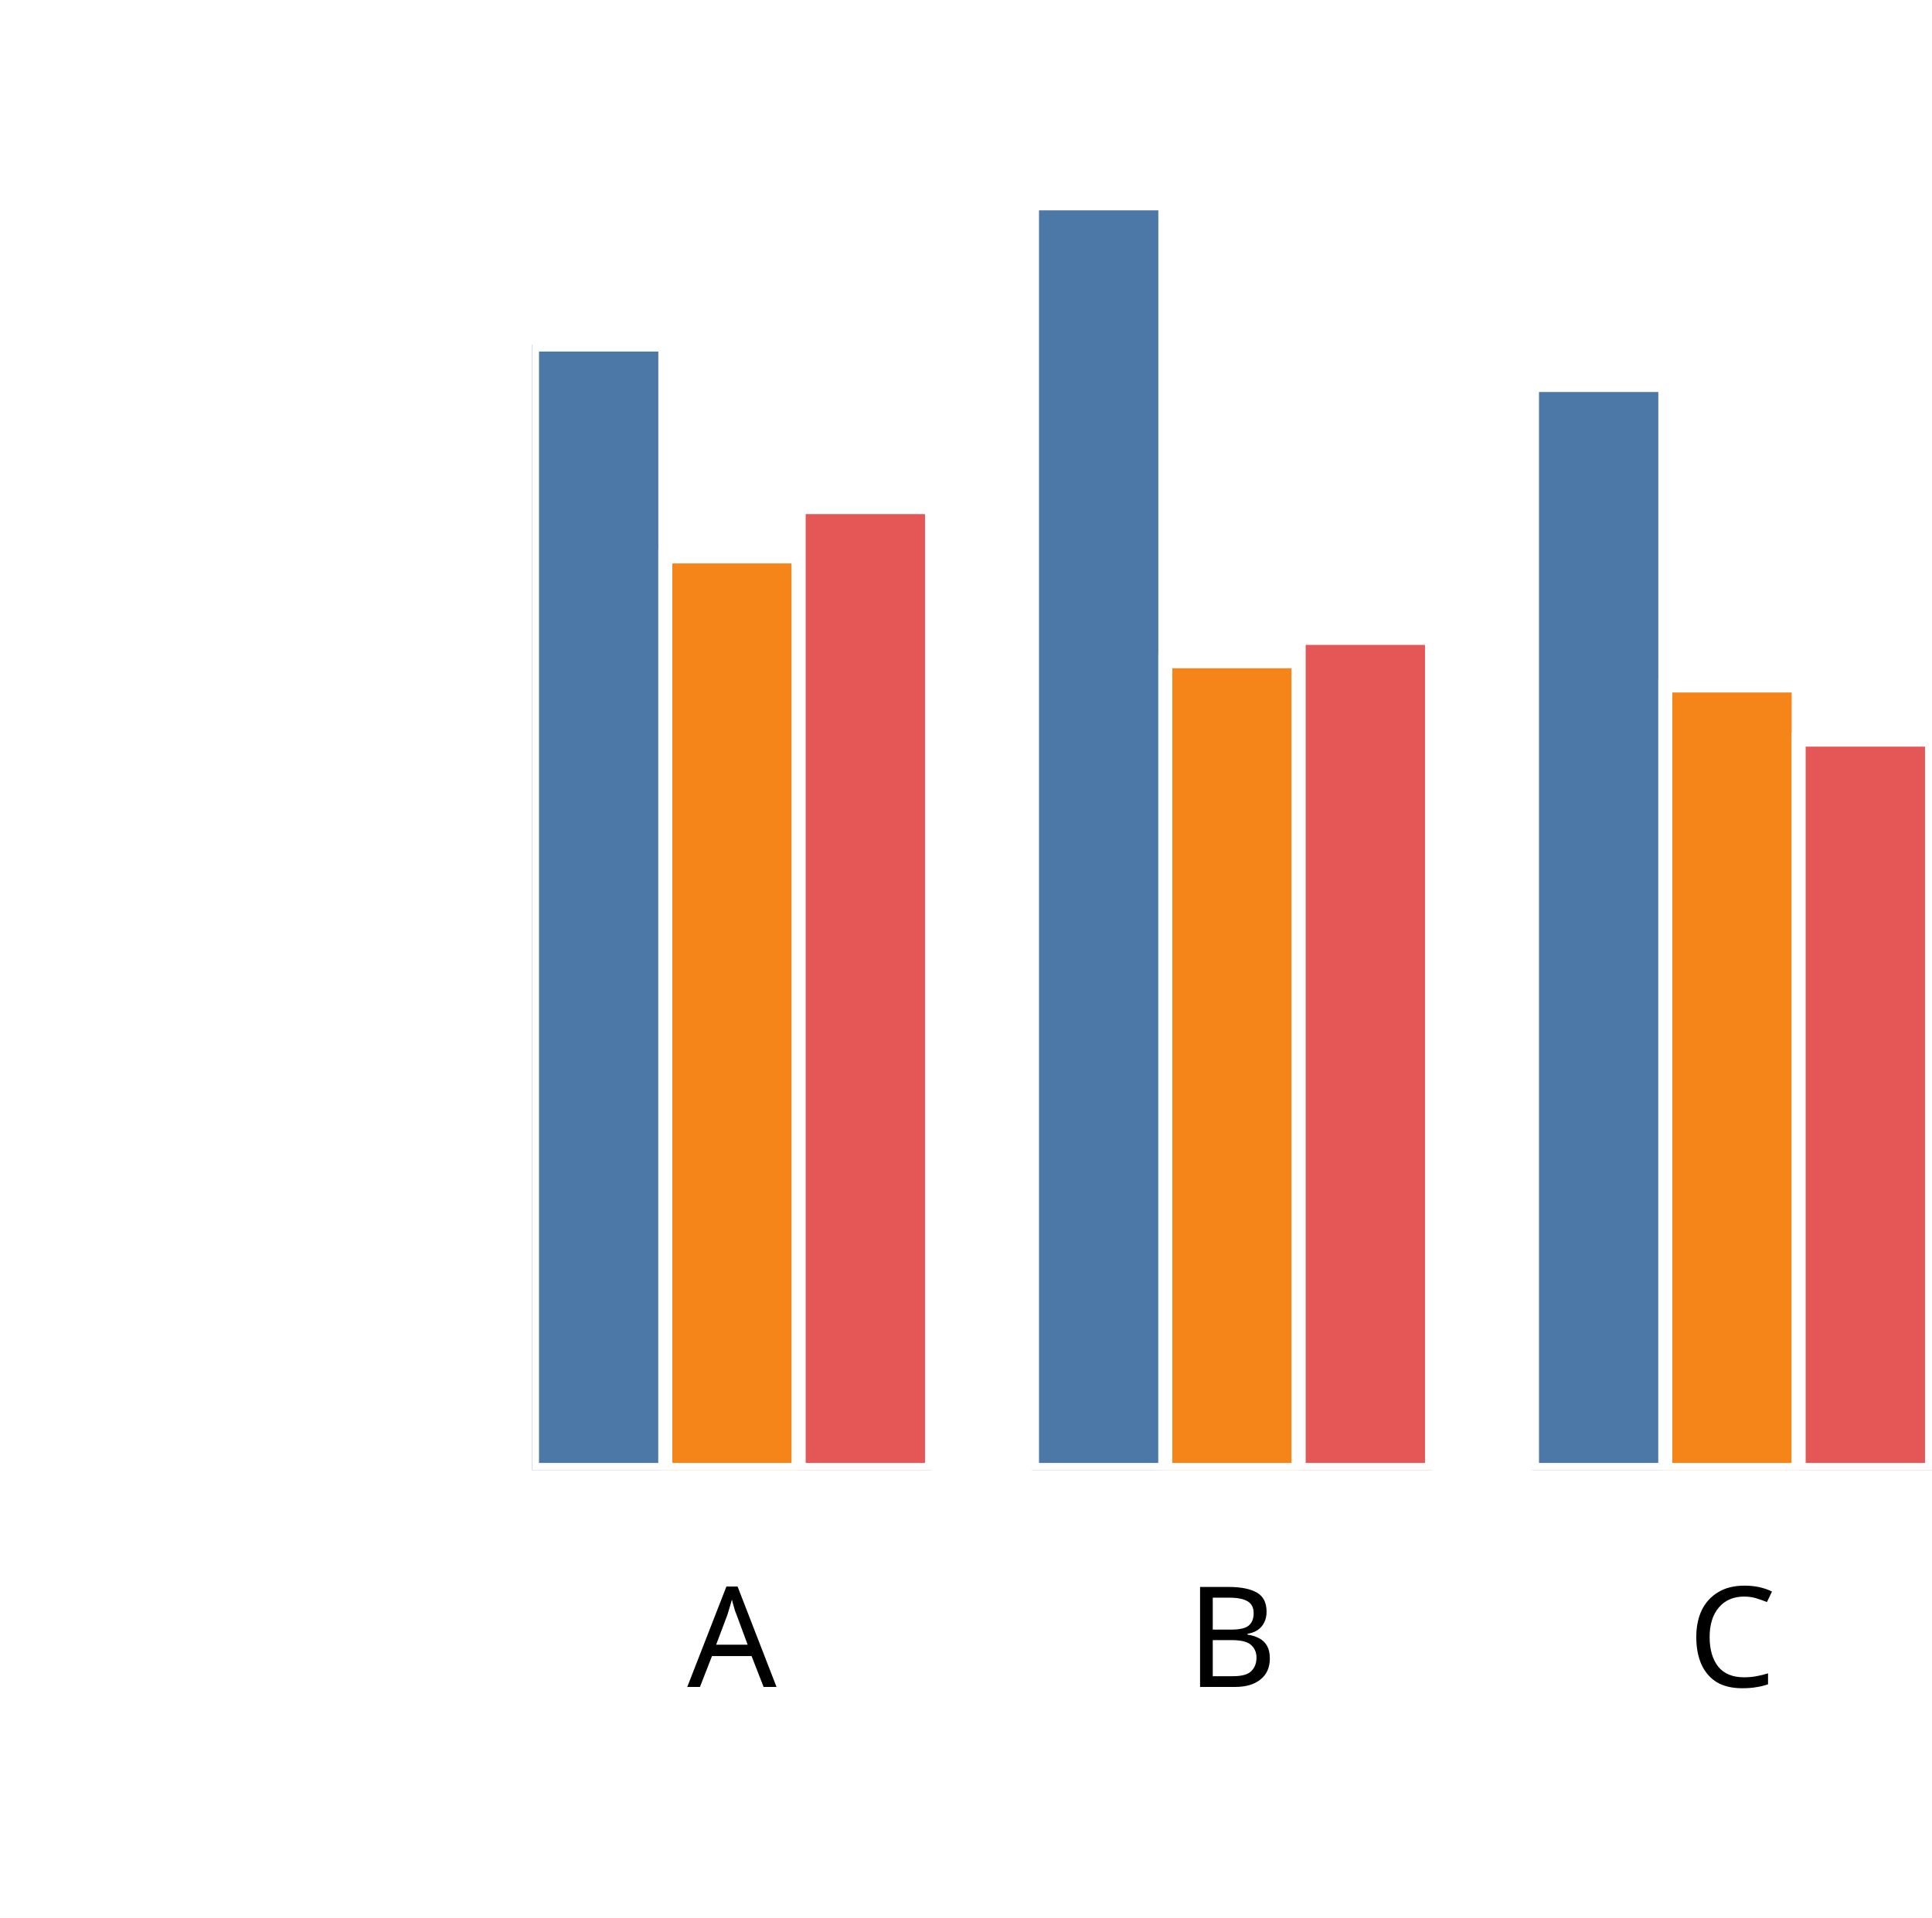
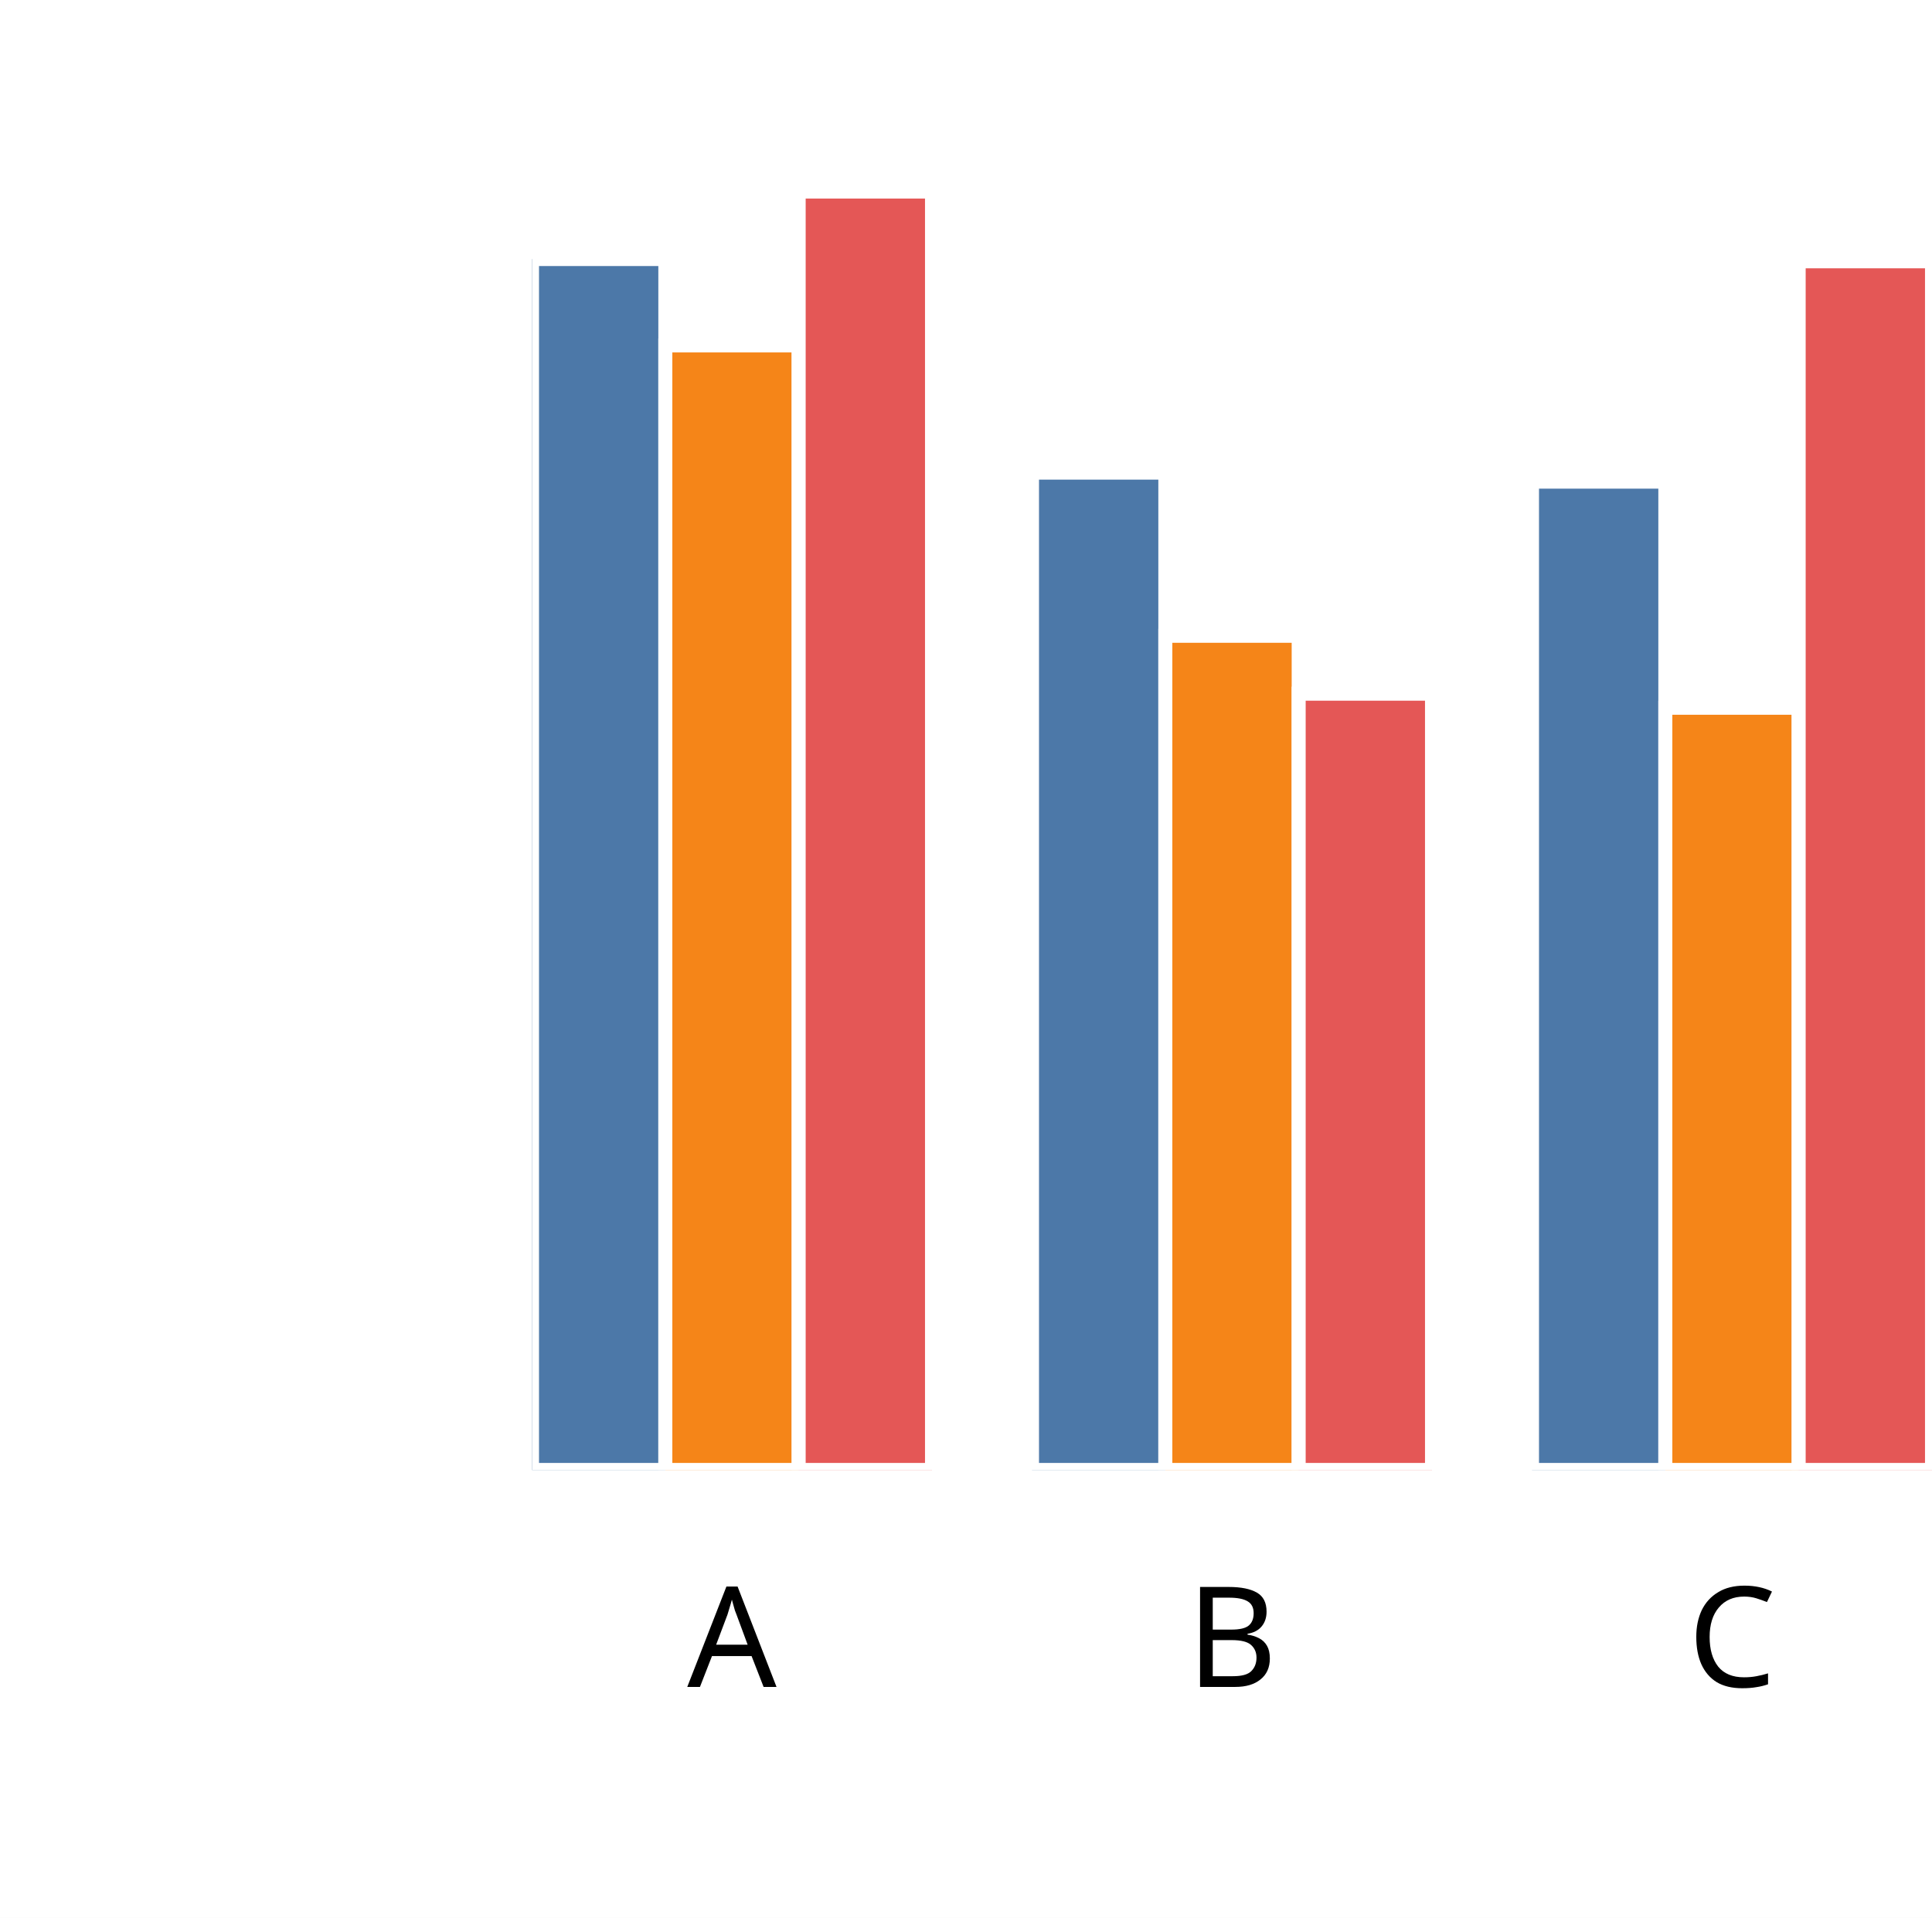
<svg xmlns="http://www.w3.org/2000/svg" version="1.1" class="marks" width="138" height="137" viewBox="0 0 138 137">
  <rect width="138" height="137" fill="white" />
  <g fill="none" stroke-miterlimit="10" transform="translate(38,5)">
    <g class="mark-group role-frame root" role="graphics-object" aria-roledescription="group mark container">
      <g transform="translate(0,0)">
        <path class="background" aria-hidden="true" d="M0,0h100v100h-100Z" />
        <g>
          <g class="mark-group role-axis" role="graphics-symbol" aria-roledescription="axis" aria-label="X-axis titled 'x' for a discrete scale with 3 values: A, B, C">
            <g transform="translate(0.5,100.5)">
              <path class="background" aria-hidden="true" d="M0,0h0v0h0Z" pointer-events="none" />
              <g>
                <g class="mark-rule role-axis-tick" pointer-events="none">
                  <line transform="translate(14,0)" x2="0" y2="5" stroke="white" stroke-width="1.01" opacity="1" />
                  <line transform="translate(50,0)" x2="0" y2="5" stroke="white" stroke-width="1.01" opacity="1" />
                  <line transform="translate(85,0)" x2="0" y2="5" stroke="white" stroke-width="1.01" opacity="1" />
                </g>
                <g class="mark-text role-axis-label" pointer-events="none">
                  <text text-anchor="middle" transform="translate(13.78571,15)" font-family="sans-serif" font-size="10px" font-style="normal" font-weight="400" fill="black" opacity="1">A</text>
                  <text text-anchor="middle" transform="translate(49.5,15)" font-family="sans-serif" font-size="10px" font-style="normal" font-weight="400" fill="black" opacity="1">B</text>
                  <text text-anchor="middle" transform="translate(85.21429,15)" font-family="sans-serif" font-size="10px" font-style="normal" font-weight="400" fill="black" opacity="1">C</text>
                </g>
                <g class="mark-text role-axis-title" pointer-events="none">
                  <text text-anchor="middle" transform="translate(50,30)" font-family="sans-serif" font-size="11px" font-style="normal" font-weight="400" fill="white" opacity="1">x</text>
                </g>
              </g>
              <path class="foreground" aria-hidden="true" d="" pointer-events="none" display="none" />
            </g>
          </g>
          <g class="mark-group role-axis" role="graphics-symbol" aria-roledescription="axis" aria-label="Y-axis titled 'sum of y' for a linear scale with values from 0.0 to 2.0">
            <g transform="translate(0.5,0.5)">
              <path class="background" aria-hidden="true" d="M0,0h0v0h0Z" pointer-events="none" />
              <g>
                <g class="mark-rule role-axis-tick" pointer-events="none">
                  <line transform="translate(0,100)" x2="-5" y2="0" stroke="white" stroke-width="1.01" opacity="1" />
                  <line transform="translate(0,75)" x2="-5" y2="0" stroke="white" stroke-width="1.01" opacity="1" />
                  <line transform="translate(0,50)" x2="-5" y2="0" stroke="white" stroke-width="1.01" opacity="1" />
                  <line transform="translate(0,25)" x2="-5" y2="0" stroke="white" stroke-width="1.01" opacity="1" />
                  <line transform="translate(0,0)" x2="-5" y2="0" stroke="white" stroke-width="1.01" opacity="1" />
                </g>
                <g class="mark-text role-axis-label" pointer-events="none">
                  <text text-anchor="end" transform="translate(-7,103)" font-family="sans-serif" font-size="10px" font-style="normal" font-weight="400" fill="white" opacity="1">0.0</text>
                  <text text-anchor="end" transform="translate(-7,78)" font-family="sans-serif" font-size="10px" font-style="normal" font-weight="400" fill="white" opacity="1">0.5</text>
                  <text text-anchor="end" transform="translate(-7,53)" font-family="sans-serif" font-size="10px" font-style="normal" font-weight="400" fill="white" opacity="1">1.0</text>
                  <text text-anchor="end" transform="translate(-7,28)" font-family="sans-serif" font-size="10px" font-style="normal" font-weight="400" fill="white" opacity="1">1.5</text>
                  <text text-anchor="end" transform="translate(-7,3)" font-family="sans-serif" font-size="10px" font-style="normal" font-weight="400" fill="white" opacity="1">2.0</text>
                </g>
                <g class="mark-text role-axis-title" pointer-events="none">
                  <text text-anchor="middle" transform="translate(-26.90332,50) rotate(-90) translate(0,-2)" font-family="sans-serif" font-size="11px" font-style="normal" font-weight="400" fill="white" opacity="1">sum of y</text>
                </g>
              </g>
              <path class="foreground" aria-hidden="true" d="" pointer-events="none" display="none" />
            </g>
          </g>
          <g class="mark-group role-scope" clip-path="url(#clip1)" role="graphics-object" aria-roledescription="group mark container">
            <g transform="translate(0,0)">
              <path class="background" aria-hidden="true" d="M0,0h0v0h0Z" />
              <g>
                <g class="mark-rect role-mark" role="graphics-symbol" aria-roledescription="rect mark container">
-                   <path d="M1.7763568394002505e-15,19.613h9.524v80.387h-9.524Z" fill="#4c78a8" stroke="white" stroke-width="1" opacity="1" />
-                   <path d="M9.524,34.749h9.524v65.251h-9.524Z" fill="#f58518" stroke="white" stroke-width="1" opacity="1" />
-                   <path d="M19.048,31.223h9.524v68.777h-9.524Z" fill="#e45756" stroke="white" stroke-width="1" opacity="1" />
+                   <path d="M1.7763568394002505e-15,13.504h9.524v86.496h-9.524Z" fill="#4c78a8" stroke="white" stroke-width="1" opacity="1" />
+                   <path d="M9.524,19.676h9.524v80.324h-9.524Z" fill="#f58518" stroke="white" stroke-width="1" opacity="1" />
+                   <path d="M19.048,8.684h9.524v91.316h-9.524Z" fill="#e45756" stroke="white" stroke-width="1" opacity="1" />
                </g>
              </g>
              <path class="foreground" aria-hidden="true" d="" display="none" />
            </g>
            <g transform="translate(35.71429,0)">
              <path class="background" aria-hidden="true" d="M0,0h0v0h0Z" />
              <g>
                <g class="mark-rect role-mark" role="graphics-symbol" aria-roledescription="rect mark container">
-                   <path d="M1.7763568394002505e-15,9.527h9.524v90.473h-9.524Z" fill="#4c78a8" stroke="white" stroke-width="1" opacity="1" />
-                   <path d="M9.524,42.237h9.524v57.763h-9.524Z" fill="#f58518" stroke="white" stroke-width="1" opacity="1" />
-                   <path d="M19.048,40.568h9.524v59.432h-9.524Z" fill="#e45756" stroke="white" stroke-width="1" opacity="1" />
+                   <path d="M1.7763568394002505e-15,28.76h9.524v71.24h-9.524Z" fill="#4c78a8" stroke="white" stroke-width="1" opacity="1" />
+                   <path d="M9.524,40.414h9.524v59.586h-9.524Z" fill="#f58518" stroke="white" stroke-width="1" opacity="1" />
+                   <path d="M19.048,44.551h9.524v55.449h-9.524Z" fill="#e45756" stroke="white" stroke-width="1" opacity="1" />
                </g>
              </g>
              <path class="foreground" aria-hidden="true" d="" display="none" />
            </g>
            <g transform="translate(71.42857,0)">
              <path class="background" aria-hidden="true" d="M0,0h0v0h0Z" />
              <g>
                <g class="mark-rect role-mark" role="graphics-symbol" aria-roledescription="rect mark container">
-                   <path d="M1.7763568394002505e-15,22.501h9.524v77.499h-9.524Z" fill="#4c78a8" stroke="white" stroke-width="1" opacity="1" />
-                   <path d="M9.524,43.965h9.524v56.035h-9.524Z" fill="#f58518" stroke="white" stroke-width="1" opacity="1" />
-                   <path d="M19.048,47.835h9.524v52.165h-9.524Z" fill="#e45756" stroke="white" stroke-width="1" opacity="1" />
+                   <path d="M1.7763568394002505e-15,29.404h9.524v70.596h-9.524Z" fill="#4c78a8" stroke="white" stroke-width="1" opacity="1" />
+                   <path d="M9.524,45.555h9.524v54.445h-9.524Z" fill="#f58518" stroke="white" stroke-width="1" opacity="1" />
+                   <path d="M19.048,13.664h9.524v86.336h-9.524Z" fill="#e45756" stroke="white" stroke-width="1" opacity="1" />
                </g>
              </g>
              <path class="foreground" aria-hidden="true" d="" display="none" />
            </g>
          </g>
        </g>
        <path class="foreground" aria-hidden="true" d="" display="none" />
      </g>
    </g>
  </g>
  <defs>
    <clipPath id="clip1">
      <rect x="0" y="0" width="100" height="100" />
    </clipPath>
  </defs>
</svg>
